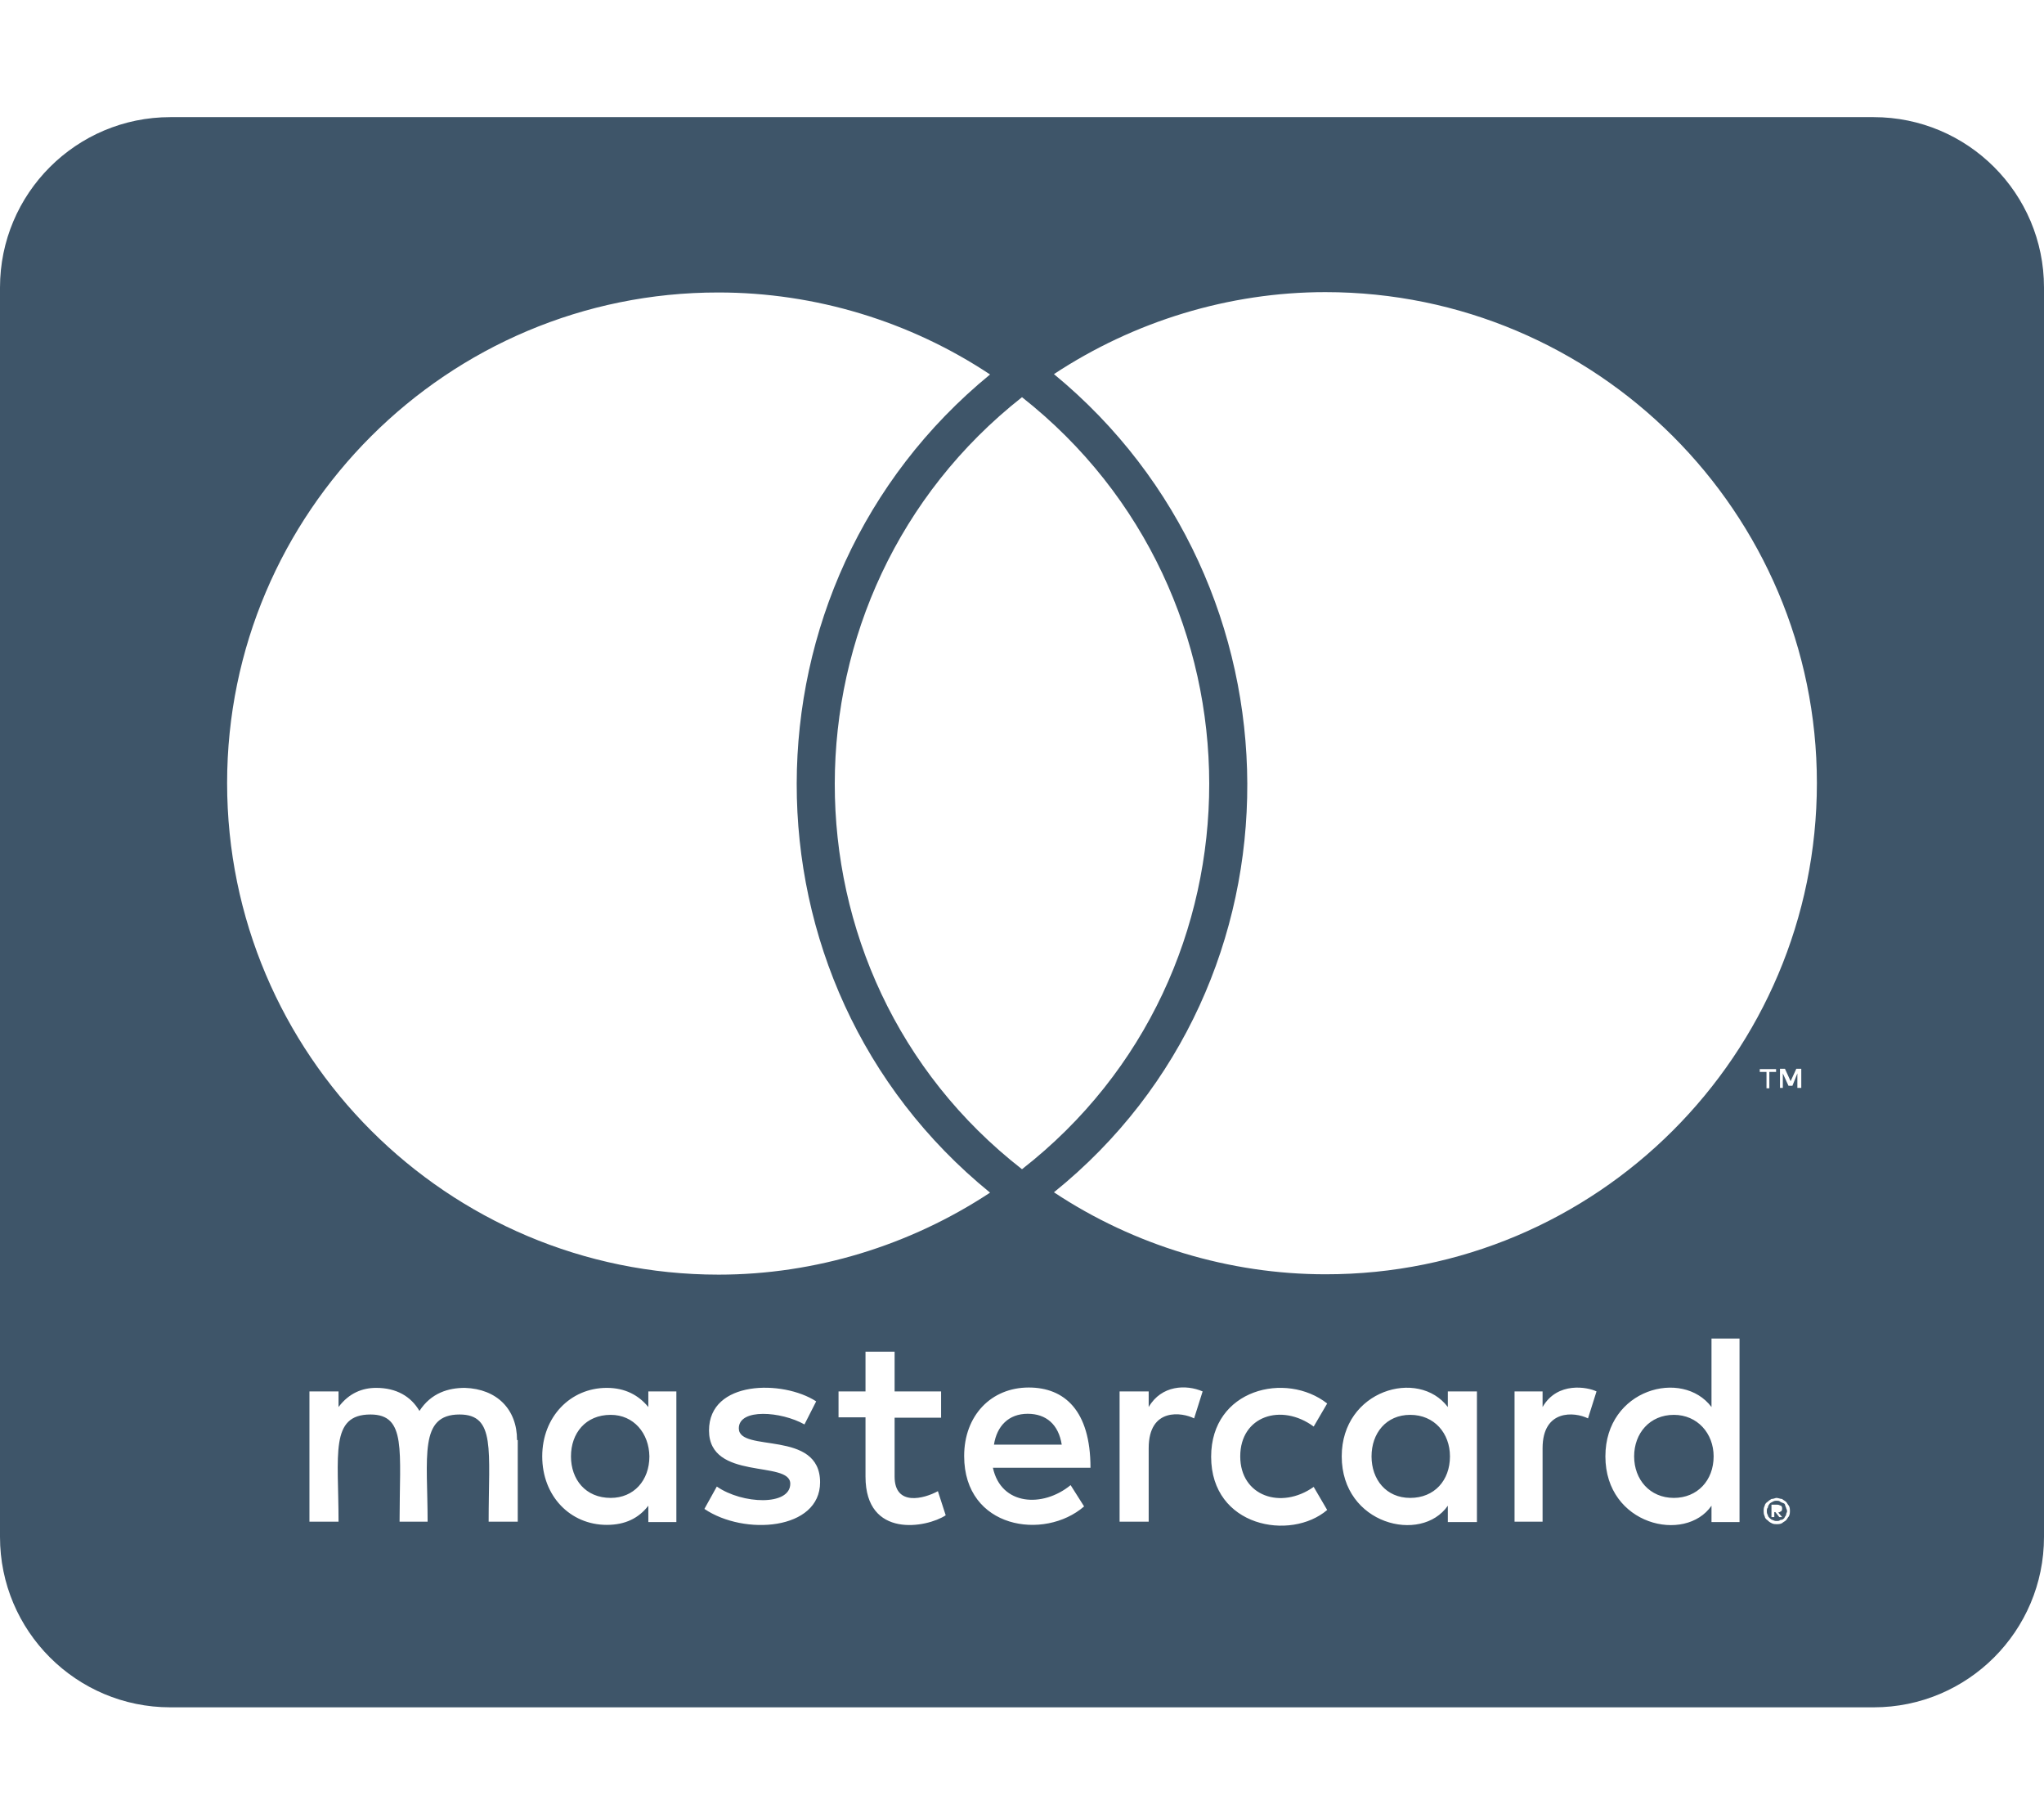
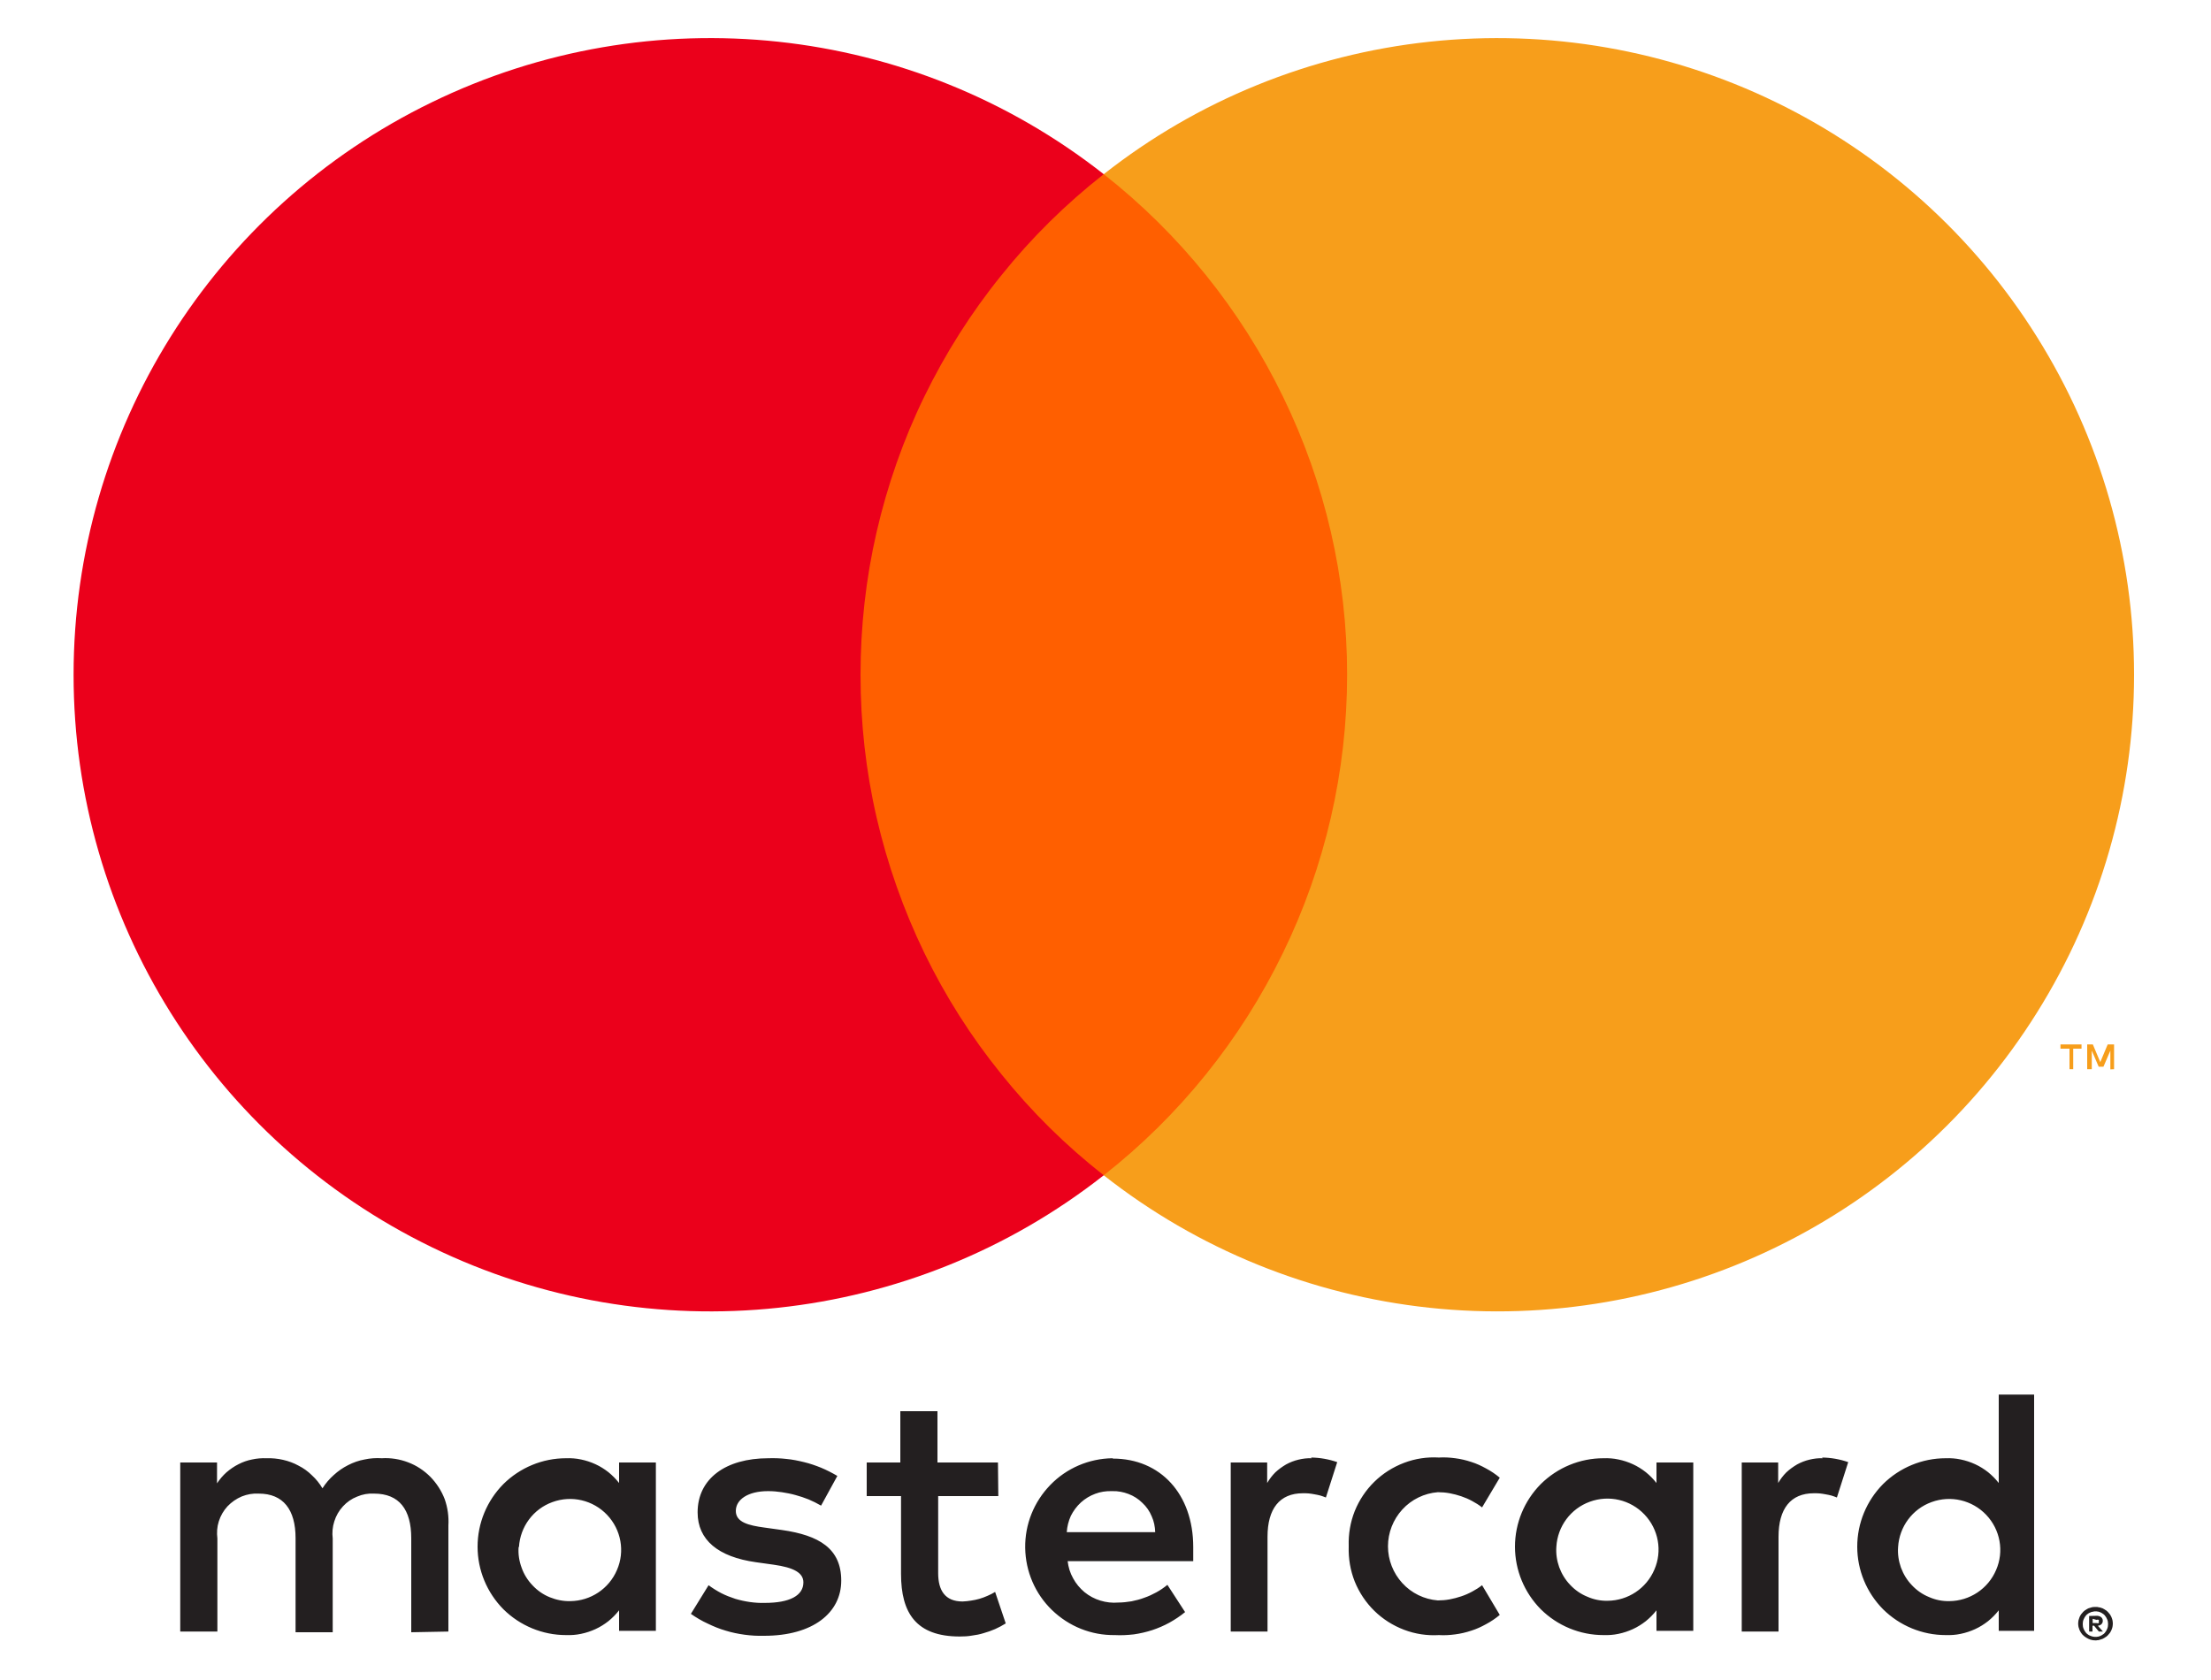
- <svg xmlns="http://www.w3.org/2000/svg" aria-hidden="true" focusable="false" data-prefix="fab" data-icon="cc-mastercard" class="svg-inline--fa fa-cc-mastercard fa-w-18" role="img" viewBox="0 0 576 512">
-   <path fill="#3e5569" d="M482.9 410.3c0 6.8-4.6 11.7-11.2 11.7-6.8 0-11.2-5.2-11.2-11.7 0-6.5 4.4-11.7 11.2-11.7 6.6 0 11.2 5.2 11.2 11.7zm-310.8-11.7c-7.1 0-11.2 5.2-11.2 11.7 0 6.5 4.1 11.7 11.2 11.7 6.5 0 10.9-4.9 10.9-11.7-.1-6.5-4.4-11.7-10.9-11.7zm117.5-.3c-5.4 0-8.7 3.5-9.5 8.7h19.1c-.9-5.7-4.4-8.7-9.6-8.7zm107.8.3c-6.8 0-10.9 5.2-10.9 11.7 0 6.5 4.1 11.7 10.9 11.7 6.8 0 11.2-4.9 11.2-11.7 0-6.5-4.4-11.7-11.2-11.7zm105.9 26.1c0 .3.3.5.3 1.1 0 .3-.3.5-.3 1.1-.3.3-.3.5-.5.8-.3.3-.5.5-1.1.5-.3.3-.5.3-1.1.3-.3 0-.5 0-1.1-.3-.3 0-.5-.3-.8-.5-.3-.3-.5-.5-.5-.8-.3-.5-.3-.8-.3-1.1 0-.5 0-.8.3-1.1 0-.5.3-.8.5-1.1.3-.3.5-.3.8-.5.5-.3.8-.3 1.1-.3.5 0 .8 0 1.1.3.5.3.8.3 1.1.5s.2.6.5 1.1zm-2.2 1.4c.5 0 .5-.3.8-.3.3-.3.3-.5.3-.8 0-.3 0-.5-.3-.8-.3 0-.5-.3-1.1-.3h-1.6v3.5h.8V426h.3l1.1 1.4h.8l-1.1-1.3zM576 81v352c0 26.5-21.5 48-48 48H48c-26.5 0-48-21.5-48-48V81c0-26.5 21.5-48 48-48h480c26.5 0 48 21.5 48 48zM64 220.6c0 76.5 62.1 138.5 138.5 138.5 27.2 0 53.9-8.2 76.5-23.1-72.9-59.3-72.4-171.2 0-230.5-22.6-15-49.3-23.1-76.5-23.1-76.4-.1-138.5 62-138.5 138.2zm224 108.8c70.5-55 70.2-162.2 0-217.5-70.2 55.3-70.5 162.6 0 217.5zm-142.3 76.3c0-8.7-5.7-14.4-14.7-14.7-4.6 0-9.5 1.4-12.8 6.5-2.4-4.1-6.5-6.5-12.2-6.5-3.8 0-7.6 1.4-10.6 5.4V392h-8.2v36.7h8.2c0-18.9-2.5-30.2 9-30.2 10.2 0 8.2 10.2 8.2 30.2h7.9c0-18.3-2.5-30.2 9-30.2 10.2 0 8.2 10 8.2 30.2h8.2v-23zm44.9-13.7h-7.9v4.4c-2.7-3.3-6.5-5.4-11.7-5.4-10.3 0-18.2 8.2-18.2 19.3 0 11.2 7.9 19.3 18.2 19.3 5.2 0 9-1.9 11.7-5.4v4.6h7.9V392zm40.5 25.6c0-15-22.9-8.2-22.9-15.2 0-5.7 11.9-4.8 18.5-1.1l3.3-6.5c-9.4-6.1-30.2-6-30.2 8.2 0 14.3 22.9 8.3 22.9 15 0 6.3-13.5 5.8-20.7.8l-3.5 6.3c11.2 7.6 32.6 6 32.6-7.5zm35.4 9.3l-2.2-6.8c-3.8 2.1-12.2 4.4-12.2-4.1v-16.6h13.1V392h-13.1v-11.2h-8.2V392h-7.6v7.3h7.6V416c0 17.6 17.3 14.4 22.6 10.9zm13.3-13.4h27.5c0-16.2-7.4-22.6-17.4-22.6-10.6 0-18.2 7.9-18.2 19.3 0 20.5 22.6 23.9 33.8 14.2l-3.8-6c-7.8 6.4-19.6 5.8-21.9-4.9zm59.1-21.5c-4.6-2-11.6-1.8-15.2 4.4V392h-8.2v36.7h8.2V408c0-11.6 9.5-10.1 12.8-8.4l2.4-7.6zm10.6 18.3c0-11.4 11.6-15.1 20.7-8.4l3.8-6.5c-11.6-9.1-32.7-4.1-32.7 15 0 19.8 22.4 23.8 32.7 15l-3.8-6.5c-9.2 6.5-20.7 2.6-20.7-8.6zm66.7-18.3H408v4.4c-8.3-11-29.9-4.8-29.9 13.9 0 19.2 22.4 24.7 29.9 13.9v4.6h8.2V392zm33.7 0c-2.4-1.2-11-2.9-15.2 4.4V392h-7.9v36.7h7.9V408c0-11 9-10.3 12.8-8.4l2.4-7.6zm40.3-14.9h-7.9v19.3c-8.2-10.9-29.9-5.1-29.9 13.9 0 19.4 22.5 24.6 29.9 13.9v4.6h7.9v-51.7zm7.6-75.1v4.6h.8V302h1.9v-.8h-4.6v.8h1.9zm6.6 123.8c0-.5 0-1.1-.3-1.6-.3-.3-.5-.8-.8-1.1-.3-.3-.8-.5-1.1-.8-.5 0-1.1-.3-1.6-.3-.3 0-.8.3-1.4.3-.5.3-.8.5-1.1.8-.5.3-.8.8-.8 1.1-.3.5-.3 1.1-.3 1.6 0 .3 0 .8.3 1.4 0 .3.3.8.8 1.1.3.3.5.5 1.1.8.5.3 1.1.3 1.4.3.5 0 1.1 0 1.6-.3.3-.3.8-.5 1.1-.8.3-.3.5-.8.8-1.1.3-.6.3-1.1.3-1.4zm3.2-124.7h-1.4l-1.6 3.5-1.6-3.5h-1.4v5.4h.8v-4.1l1.6 3.5h1.1l1.4-3.5v4.1h1.1v-5.4zm4.4-80.5c0-76.2-62.1-138.3-138.5-138.3-27.2 0-53.9 8.2-76.5 23.1 72.1 59.3 73.2 171.5 0 230.5 22.6 15 49.5 23.1 76.5 23.1 76.4.1 138.5-61.9 138.5-138.4z" />
+ <svg xmlns="http://www.w3.org/2000/svg" viewBox="0 0 125 95" width="100" height="76">
+   <style>
+ 		tspan { white-space:pre }
+ 		.shp0 { fill: none } 
+ 		.shp1 { fill: #231f20 } 
+ 		.shp2 { fill: #ff5f00 } 
+ 		.shp3 { fill: #eb001b } 
+ 		.shp4 { fill: #f79e1b } 
+ 	</style>
+   <g id="Layer_2">
+     <g id="Layer_1-2">
+       <path id="Layer" class="shp0" d="M-11 -13L135.8 -13L135.8 107.41L-11 107.41L-11 -13Z" />
+       <path id="Layer" fill-rule="evenodd" class="shp1" d="M23.25 92.3L23.25 86.98C23.25 85.36 22.57 84.46 21.15 84.46C20.82 84.44 20.49 84.5 20.19 84.63C19.88 84.75 19.61 84.94 19.39 85.18C19.16 85.43 19 85.71 18.9 86.03C18.8 86.34 18.77 86.67 18.81 87L18.81 92.3L16.71 92.3L16.71 86.98C16.71 85.36 16.01 84.46 14.63 84.46C14.3 84.44 13.97 84.5 13.67 84.62C13.36 84.75 13.09 84.94 12.86 85.18C12.64 85.42 12.47 85.71 12.37 86.03C12.27 86.34 12.25 86.67 12.29 87L12.29 92.26L10.19 92.26L10.19 82.7L12.27 82.7L12.27 83.88C12.42 83.65 12.6 83.44 12.8 83.26C13.01 83.08 13.24 82.92 13.48 82.8C13.73 82.67 13.99 82.58 14.25 82.53C14.52 82.47 14.8 82.45 15.07 82.46C15.38 82.45 15.7 82.48 16 82.55C16.31 82.62 16.61 82.73 16.88 82.88C17.16 83.02 17.42 83.21 17.64 83.43C17.87 83.64 18.07 83.89 18.23 84.16C18.41 83.88 18.62 83.63 18.87 83.41C19.11 83.19 19.38 83 19.68 82.85C19.97 82.7 20.28 82.59 20.61 82.53C20.93 82.46 21.26 82.44 21.59 82.46C22.09 82.43 22.6 82.51 23.07 82.69C23.55 82.87 23.97 83.15 24.33 83.51C24.68 83.87 24.96 84.3 25.14 84.77C25.31 85.25 25.38 85.76 25.35 86.26L25.35 92.26L23.25 92.3ZM56.44 84.6L53.04 84.6L53.04 88.96C53.04 89.92 53.42 90.56 54.42 90.56C54.58 90.55 54.74 90.54 54.9 90.51C55.06 90.49 55.22 90.45 55.37 90.41C55.53 90.36 55.68 90.31 55.83 90.24C55.98 90.18 56.12 90.1 56.26 90.02L56.86 91.8C56.67 91.92 56.46 92.03 56.26 92.12C56.05 92.21 55.83 92.29 55.61 92.35C55.39 92.42 55.17 92.46 54.94 92.49C54.72 92.53 54.49 92.54 54.26 92.54C51.8 92.54 50.94 91.22 50.94 89L50.94 84.6L49 84.6L49 82.7L50.9 82.7L50.9 79.8L53 79.8L53 82.7L56.42 82.7L56.44 84.6ZM74.12 82.42C74.25 82.42 74.37 82.43 74.5 82.44C74.62 82.45 74.75 82.47 74.87 82.49C74.99 82.51 75.12 82.54 75.24 82.57C75.36 82.6 75.48 82.64 75.6 82.68L74.96 84.68C74.86 84.64 74.75 84.6 74.65 84.57C74.54 84.54 74.43 84.52 74.32 84.5C74.21 84.48 74.1 84.46 73.99 84.45C73.88 84.44 73.77 84.44 73.66 84.44C72.34 84.44 71.66 85.32 71.66 86.9L71.66 92.26L69.58 92.26L69.58 82.7L71.64 82.7L71.64 83.86C71.77 83.64 71.92 83.44 72.1 83.26C72.28 83.09 72.49 82.94 72.71 82.81C72.93 82.69 73.16 82.6 73.41 82.54C73.66 82.48 73.91 82.45 74.16 82.46L74.12 82.42ZM46.42 85.14C46.19 85.01 45.96 84.89 45.72 84.79C45.47 84.69 45.23 84.61 44.97 84.54C44.72 84.47 44.46 84.42 44.2 84.38C43.94 84.34 43.68 84.32 43.42 84.32C42.28 84.32 41.6 84.8 41.6 85.44C41.6 86.08 42.32 86.26 43.22 86.38L44.22 86.52C46.3 86.82 47.56 87.56 47.56 89.38C47.56 91.2 45.96 92.5 43.2 92.5C42.83 92.51 42.47 92.49 42.1 92.44C41.74 92.39 41.38 92.32 41.03 92.21C40.68 92.11 40.34 91.97 40.01 91.81C39.68 91.66 39.36 91.47 39.06 91.26L40.06 89.64C40.29 89.81 40.53 89.96 40.78 90.09C41.03 90.22 41.3 90.32 41.57 90.41C41.84 90.49 42.11 90.55 42.39 90.59C42.67 90.63 42.96 90.65 43.24 90.64C44.66 90.64 45.42 90.22 45.42 89.48C45.42 88.94 44.88 88.64 43.74 88.48L42.74 88.34C40.6 88.04 39.44 87.08 39.44 85.52C39.44 83.62 41.02 82.46 43.44 82.46C43.78 82.45 44.12 82.46 44.46 82.5C44.8 82.53 45.13 82.6 45.46 82.68C45.79 82.76 46.11 82.87 46.43 83C46.74 83.13 47.05 83.29 47.34 83.46L46.42 85.14ZM103.01 82.42C103.14 82.42 103.26 82.43 103.39 82.44C103.51 82.45 103.64 82.47 103.76 82.49C103.88 82.51 104.01 82.54 104.13 82.57C104.25 82.6 104.37 82.64 104.49 82.68L103.85 84.68C103.75 84.64 103.64 84.6 103.54 84.57C103.43 84.54 103.32 84.52 103.21 84.5C103.1 84.48 102.99 84.46 102.88 84.45C102.77 84.44 102.66 84.44 102.55 84.44C101.23 84.44 100.55 85.32 100.55 86.9L100.55 92.26L98.47 92.26L98.47 82.7L100.53 82.7L100.53 83.86C100.66 83.64 100.81 83.44 100.99 83.26C101.17 83.09 101.38 82.94 101.6 82.81C101.82 82.69 102.05 82.6 102.3 82.54C102.55 82.48 102.8 82.45 103.05 82.46L103.01 82.42ZM76.25 87.42C76.23 86.75 76.34 86.08 76.59 85.45C76.84 84.83 77.22 84.26 77.7 83.79C78.18 83.32 78.75 82.96 79.38 82.72C80.01 82.48 80.68 82.38 81.35 82.42C81.66 82.4 81.97 82.42 82.27 82.46C82.58 82.5 82.88 82.57 83.18 82.67C83.47 82.76 83.75 82.89 84.02 83.04C84.3 83.19 84.55 83.36 84.79 83.56L83.79 85.24C83.61 85.1 83.42 84.98 83.23 84.88C83.03 84.77 82.82 84.68 82.61 84.61C82.4 84.54 82.18 84.48 81.96 84.44C81.74 84.4 81.51 84.38 81.29 84.38C80.52 84.44 79.8 84.79 79.28 85.36C78.76 85.93 78.47 86.67 78.47 87.44C78.47 88.21 78.76 88.95 79.28 89.52C79.8 90.09 80.52 90.44 81.29 90.5C81.51 90.5 81.74 90.48 81.96 90.44C82.18 90.4 82.4 90.34 82.61 90.27C82.82 90.2 83.03 90.11 83.23 90C83.42 89.9 83.61 89.78 83.79 89.64L84.79 91.32C84.55 91.52 84.3 91.69 84.02 91.84C83.75 91.99 83.47 92.12 83.18 92.21C82.88 92.31 82.58 92.38 82.27 92.42C81.97 92.46 81.66 92.48 81.35 92.46C80.68 92.5 80.01 92.4 79.38 92.16C78.75 91.92 78.18 91.56 77.7 91.09C77.22 90.62 76.84 90.05 76.59 89.43C76.34 88.8 76.23 88.13 76.25 87.46L76.25 87.42ZM95.73 92.22L93.65 92.22L93.65 91.06C93.47 91.29 93.27 91.49 93.05 91.67C92.82 91.85 92.58 92 92.32 92.12C92.06 92.24 91.79 92.33 91.5 92.39C91.22 92.45 90.94 92.47 90.65 92.46C89.32 92.46 88.05 91.93 87.11 91C86.18 90.06 85.65 88.79 85.65 87.46C85.65 86.13 86.18 84.86 87.11 83.92C88.05 82.99 89.32 82.46 90.65 82.46C90.94 82.45 91.22 82.47 91.5 82.53C91.79 82.59 92.06 82.68 92.32 82.8C92.58 82.92 92.82 83.07 93.05 83.25C93.27 83.43 93.47 83.63 93.65 83.86L93.65 82.7L95.73 82.7L95.73 92.22ZM88.15 88.62C88.29 89 88.5 89.34 88.77 89.62C89.04 89.91 89.37 90.14 89.74 90.29C90.1 90.45 90.49 90.53 90.89 90.52C92.04 90.51 93.08 89.82 93.53 88.76C93.99 87.71 93.77 86.48 92.97 85.64C92.18 84.81 90.97 84.52 89.88 84.92C88.8 85.31 88.06 86.31 87.99 87.46C87.96 87.86 88.02 88.25 88.15 88.62ZM62.92 82.48C65.6 82.48 67.46 84.48 67.46 87.48C67.46 87.76 67.46 88.02 67.46 88.28L60.36 88.28C60.4 88.62 60.5 88.95 60.67 89.25C60.83 89.55 61.05 89.81 61.31 90.03C61.58 90.25 61.88 90.41 62.21 90.51C62.54 90.61 62.88 90.65 63.22 90.62C63.47 90.62 63.72 90.59 63.97 90.55C64.21 90.5 64.46 90.44 64.69 90.35C64.93 90.27 65.16 90.16 65.38 90.04C65.6 89.92 65.8 89.78 66 89.62L67 91.16C66.72 91.39 66.43 91.58 66.11 91.76C65.8 91.93 65.47 92.07 65.14 92.18C64.8 92.29 64.45 92.37 64.1 92.42C63.74 92.46 63.39 92.48 63.03 92.46C61.7 92.48 60.43 91.97 59.47 91.04C58.52 90.12 57.98 88.86 57.96 87.53C57.94 86.2 58.45 84.93 59.38 83.97C60.3 83.02 61.56 82.48 62.89 82.46L62.92 82.48ZM62.85 84.32C62.53 84.31 62.21 84.36 61.92 84.47C61.62 84.58 61.34 84.75 61.11 84.96C60.87 85.18 60.68 85.44 60.54 85.72C60.41 86.01 60.33 86.32 60.31 86.64L65.31 86.64C65.3 86.33 65.24 86.02 65.11 85.74C64.99 85.45 64.81 85.19 64.58 84.98C64.36 84.76 64.09 84.59 63.8 84.48C63.51 84.37 63.2 84.31 62.89 84.32L62.85 84.32ZM115 92.22L113 92.22L113 91.06C112.82 91.29 112.62 91.49 112.4 91.67C112.17 91.85 111.93 92 111.67 92.12C111.41 92.24 111.14 92.33 110.85 92.39C110.57 92.45 110.29 92.47 110 92.46C108.67 92.46 107.4 91.93 106.46 91C105.53 90.06 105 88.79 105 87.46C105 86.13 105.53 84.86 106.46 83.92C107.4 82.99 108.67 82.46 110 82.46C110.29 82.45 110.57 82.47 110.85 82.53C111.14 82.59 111.41 82.68 111.67 82.8C111.93 82.92 112.17 83.07 112.4 83.25C112.62 83.43 112.82 83.63 113 83.86L113 78.86L115 78.86L115 92.22ZM118.49 90.87C118.49 90.87 118.48 90.87 118.47 90.87L118.49 90.87ZM118.57 90.87C118.6 90.88 118.63 90.88 118.66 90.89C118.7 90.89 118.73 90.9 118.76 90.91C118.79 90.92 118.82 90.93 118.85 90.94C118.88 90.95 118.91 90.96 118.93 90.98C118.96 90.99 118.99 91.01 119.01 91.03C119.04 91.04 119.07 91.06 119.09 91.08C119.11 91.1 119.14 91.12 119.16 91.14C119.18 91.16 119.2 91.18 119.22 91.21C119.24 91.23 119.26 91.26 119.28 91.28C119.3 91.31 119.31 91.33 119.33 91.36C119.34 91.38 119.36 91.41 119.37 91.44C119.4 91.5 119.41 91.56 119.43 91.62C119.44 91.68 119.45 91.75 119.45 91.81C119.45 91.87 119.44 91.94 119.43 92C119.41 92.06 119.4 92.12 119.37 92.18C119.36 92.21 119.34 92.24 119.33 92.26C119.31 92.29 119.3 92.31 119.28 92.34C119.26 92.36 119.24 92.39 119.22 92.41C119.2 92.44 119.18 92.46 119.16 92.48C119.14 92.5 119.11 92.52 119.09 92.54C119.07 92.56 119.04 92.58 119.01 92.59C118.99 92.61 118.96 92.63 118.93 92.64C118.91 92.66 118.88 92.67 118.85 92.68C118.82 92.69 118.79 92.7 118.76 92.71C118.73 92.72 118.7 92.73 118.66 92.74C118.63 92.75 118.6 92.75 118.57 92.75C118.54 92.76 118.5 92.76 118.47 92.76C118.38 92.76 118.28 92.75 118.19 92.72C118.1 92.69 118.02 92.65 117.94 92.6C117.86 92.55 117.78 92.49 117.72 92.42C117.66 92.35 117.61 92.27 117.57 92.18C117.55 92.12 117.53 92.06 117.51 92C117.5 91.94 117.49 91.87 117.49 91.81C117.49 91.75 117.5 91.68 117.51 91.62C117.53 91.56 117.55 91.5 117.57 91.44C117.58 91.41 117.6 91.38 117.61 91.36C117.63 91.33 117.64 91.31 117.66 91.28C117.68 91.26 117.7 91.23 117.72 91.21C117.74 91.18 117.76 91.16 117.78 91.14C117.8 91.12 117.83 91.1 117.85 91.08C117.87 91.06 117.9 91.04 117.93 91.03C117.95 91.01 117.98 90.99 118.01 90.98C118.03 90.96 118.06 90.95 118.09 90.94C118.12 90.93 118.16 90.92 118.19 90.91C118.22 90.9 118.26 90.89 118.29 90.88C118.33 90.88 118.36 90.87 118.4 90.87C118.43 90.87 118.47 90.87 118.5 90.87L118.49 90.87C118.52 90.87 118.54 90.87 118.57 90.87ZM118.48 92.56C118.48 92.56 118.47 92.56 118.47 92.56L118.48 92.56ZM118.54 92.56C118.57 92.55 118.59 92.55 118.62 92.55C118.64 92.54 118.67 92.53 118.69 92.53C118.71 92.52 118.74 92.51 118.76 92.5C118.78 92.49 118.8 92.48 118.82 92.47C118.84 92.46 118.86 92.44 118.88 92.43C118.9 92.42 118.92 92.4 118.94 92.39C118.96 92.37 118.97 92.36 118.99 92.34C119.05 92.27 119.1 92.19 119.13 92.11C119.17 92.02 119.18 91.93 119.18 91.84C119.18 91.75 119.17 91.66 119.13 91.57C119.1 91.49 119.05 91.41 118.99 91.34C118.97 91.32 118.96 91.31 118.94 91.29C118.92 91.28 118.9 91.26 118.88 91.25C118.86 91.24 118.84 91.22 118.82 91.21C118.8 91.2 118.78 91.19 118.76 91.18C118.74 91.17 118.71 91.16 118.69 91.15C118.67 91.15 118.64 91.14 118.62 91.13C118.59 91.13 118.57 91.13 118.54 91.12C118.52 91.12 118.49 91.12 118.47 91.12C118.45 91.12 118.42 91.12 118.4 91.12C118.37 91.13 118.35 91.13 118.32 91.14C118.3 91.14 118.27 91.15 118.25 91.15C118.23 91.16 118.2 91.17 118.18 91.18C118.16 91.19 118.14 91.2 118.11 91.21C118.09 91.22 118.07 91.23 118.05 91.25C118.03 91.26 118.01 91.28 117.99 91.29C117.98 91.31 117.96 91.32 117.94 91.34C117.88 91.41 117.83 91.49 117.8 91.57C117.76 91.66 117.75 91.75 117.75 91.84C117.75 91.93 117.76 92.02 117.8 92.11C117.83 92.19 117.88 92.27 117.94 92.34C117.96 92.36 117.98 92.37 117.99 92.39C118.01 92.4 118.03 92.42 118.05 92.43C118.07 92.45 118.09 92.46 118.11 92.47C118.14 92.48 118.16 92.49 118.18 92.5C118.21 92.51 118.23 92.52 118.26 92.53C118.28 92.54 118.31 92.54 118.34 92.55C118.36 92.55 118.39 92.56 118.42 92.56C118.45 92.56 118.47 92.56 118.5 92.56L118.48 92.56C118.5 92.56 118.52 92.56 118.54 92.56ZM118.53 91.37C118.55 91.37 118.58 91.37 118.6 91.37C118.62 91.38 118.64 91.38 118.67 91.39C118.69 91.39 118.71 91.4 118.73 91.41C118.75 91.42 118.77 91.44 118.79 91.45C118.81 91.46 118.82 91.48 118.83 91.49C118.84 91.51 118.85 91.53 118.86 91.54C118.87 91.56 118.87 91.58 118.88 91.6C118.88 91.62 118.88 91.64 118.88 91.66C118.88 91.68 118.88 91.69 118.88 91.71C118.87 91.73 118.87 91.74 118.86 91.76C118.86 91.77 118.85 91.79 118.84 91.8C118.83 91.82 118.82 91.83 118.81 91.84C118.8 91.85 118.78 91.86 118.76 91.88C118.75 91.89 118.73 91.89 118.71 91.9C118.69 91.91 118.68 91.92 118.66 91.92C118.64 91.93 118.62 91.93 118.6 91.93L118.89 92.26L118.66 92.26L118.39 91.93L118.3 91.93L118.3 92.26L118.11 92.26L118.11 91.38L118.53 91.37ZM118.31 91.54L118.31 91.78L118.53 91.78C118.54 91.78 118.55 91.79 118.56 91.79C118.57 91.79 118.58 91.79 118.59 91.79C118.6 91.79 118.61 91.79 118.62 91.79C118.63 91.79 118.64 91.78 118.65 91.78C118.65 91.77 118.66 91.77 118.66 91.76C118.66 91.75 118.66 91.74 118.66 91.73C118.66 91.73 118.66 91.72 118.66 91.71C118.66 91.7 118.65 91.7 118.65 91.69C118.65 91.68 118.66 91.68 118.66 91.67C118.66 91.66 118.66 91.65 118.66 91.64C118.66 91.64 118.66 91.63 118.66 91.62C118.66 91.61 118.65 91.61 118.65 91.6C118.64 91.6 118.63 91.59 118.62 91.59C118.61 91.59 118.6 91.59 118.59 91.59C118.58 91.59 118.57 91.59 118.56 91.59C118.55 91.59 118.54 91.6 118.53 91.6L118.31 91.54ZM107.47 88.64C107.61 89.02 107.82 89.36 108.09 89.64C108.36 89.93 108.69 90.16 109.06 90.31C109.42 90.47 109.81 90.55 110.21 90.54C111.36 90.53 112.4 89.84 112.85 88.78C113.31 87.73 113.09 86.5 112.29 85.66C111.5 84.83 110.29 84.54 109.2 84.94C108.12 85.33 107.38 86.33 107.31 87.48C107.28 87.88 107.34 88.27 107.47 88.64ZM37.08 92.22L35 92.22L35 91.06C34.82 91.29 34.62 91.49 34.4 91.67C34.17 91.85 33.93 92 33.67 92.12C33.41 92.24 33.14 92.33 32.85 92.39C32.57 92.45 32.29 92.47 32 92.46C30.67 92.46 29.4 91.93 28.46 91C27.53 90.06 27 88.79 27 87.46C27 86.13 27.53 84.86 28.46 83.92C29.4 82.99 30.67 82.46 32 82.46C32.29 82.45 32.57 82.47 32.85 82.53C33.14 82.59 33.41 82.68 33.67 82.8C33.93 82.92 34.17 83.07 34.4 83.25C34.62 83.43 34.82 83.63 35 83.86L35 82.7L37.08 82.7L37.08 92.22ZM29.32 87.48C29.29 87.88 29.35 88.27 29.49 88.65C29.62 89.02 29.83 89.36 30.11 89.65C30.38 89.94 30.71 90.17 31.08 90.32C31.45 90.47 31.84 90.55 32.24 90.54C33.39 90.53 34.43 89.84 34.88 88.78C35.34 87.73 35.12 86.5 34.32 85.66C33.53 84.83 32.32 84.54 31.23 84.94C30.15 85.33 29.41 86.33 29.34 87.48L29.32 87.48Z" />
+       <g id="_Group_">
+         <path id="Layer" class="shp2" d="M46.65 9.85L78.15 9.85L78.15 66.46L46.65 66.46L46.65 9.85Z" />
+         <path id="_Path_" class="shp3" d="M48.65 38.16C48.65 35.44 48.95 32.73 49.56 30.08C50.17 27.44 51.07 24.86 52.26 22.42C53.45 19.98 54.91 17.67 56.62 15.56C58.32 13.44 60.26 11.53 62.4 9.85C51.56 1.33 36.82 -0.25 24.42 5.78C12.02 11.8 4.16 24.37 4.16 38.16C4.16 51.94 12.02 64.51 24.42 70.53C36.82 76.56 51.56 74.98 62.4 66.46C60.26 64.78 58.32 62.87 56.62 60.75C54.91 58.64 53.45 56.34 52.26 53.89C51.08 51.45 50.17 48.88 49.56 46.23C48.95 43.59 48.65 40.88 48.65 38.16Z" />
+         <path id="Layer" class="shp4" d="M120.65 38.16C120.65 44.92 118.75 51.53 115.16 57.26C111.58 62.99 106.46 67.59 100.38 70.54C94.31 73.49 87.52 74.67 80.81 73.95C74.09 73.23 67.71 70.64 62.4 66.46C66.69 63.09 70.15 58.79 72.53 53.89C74.92 48.99 76.16 43.61 76.16 38.15C76.16 32.7 74.92 27.32 72.53 22.42C70.15 17.52 66.69 13.22 62.4 9.85C67.71 5.67 74.09 3.08 80.81 2.36C87.52 1.64 94.31 2.82 100.38 5.77C106.46 8.72 111.58 13.32 115.16 19.05C118.75 24.78 120.65 31.39 120.65 38.15L120.65 38.16Z" />
+         <path id="Layer" class="shp4" d="M117.21 60.46L117.21 59.3L117.68 59.3L117.68 59.06L116.49 59.06L116.49 59.3L117 59.3L117 60.46L117.21 60.46ZM119.52 60.46L119.52 59.06L119.16 59.06L118.74 60.06L118.32 59.06L118 59.06L118 60.46L118.26 60.46L118.26 59.41L118.65 60.32L118.92 60.32L119.31 59.41L119.31 60.47L119.52 60.46Z" />
+       </g>
+     </g>
+   </g>
</svg>
